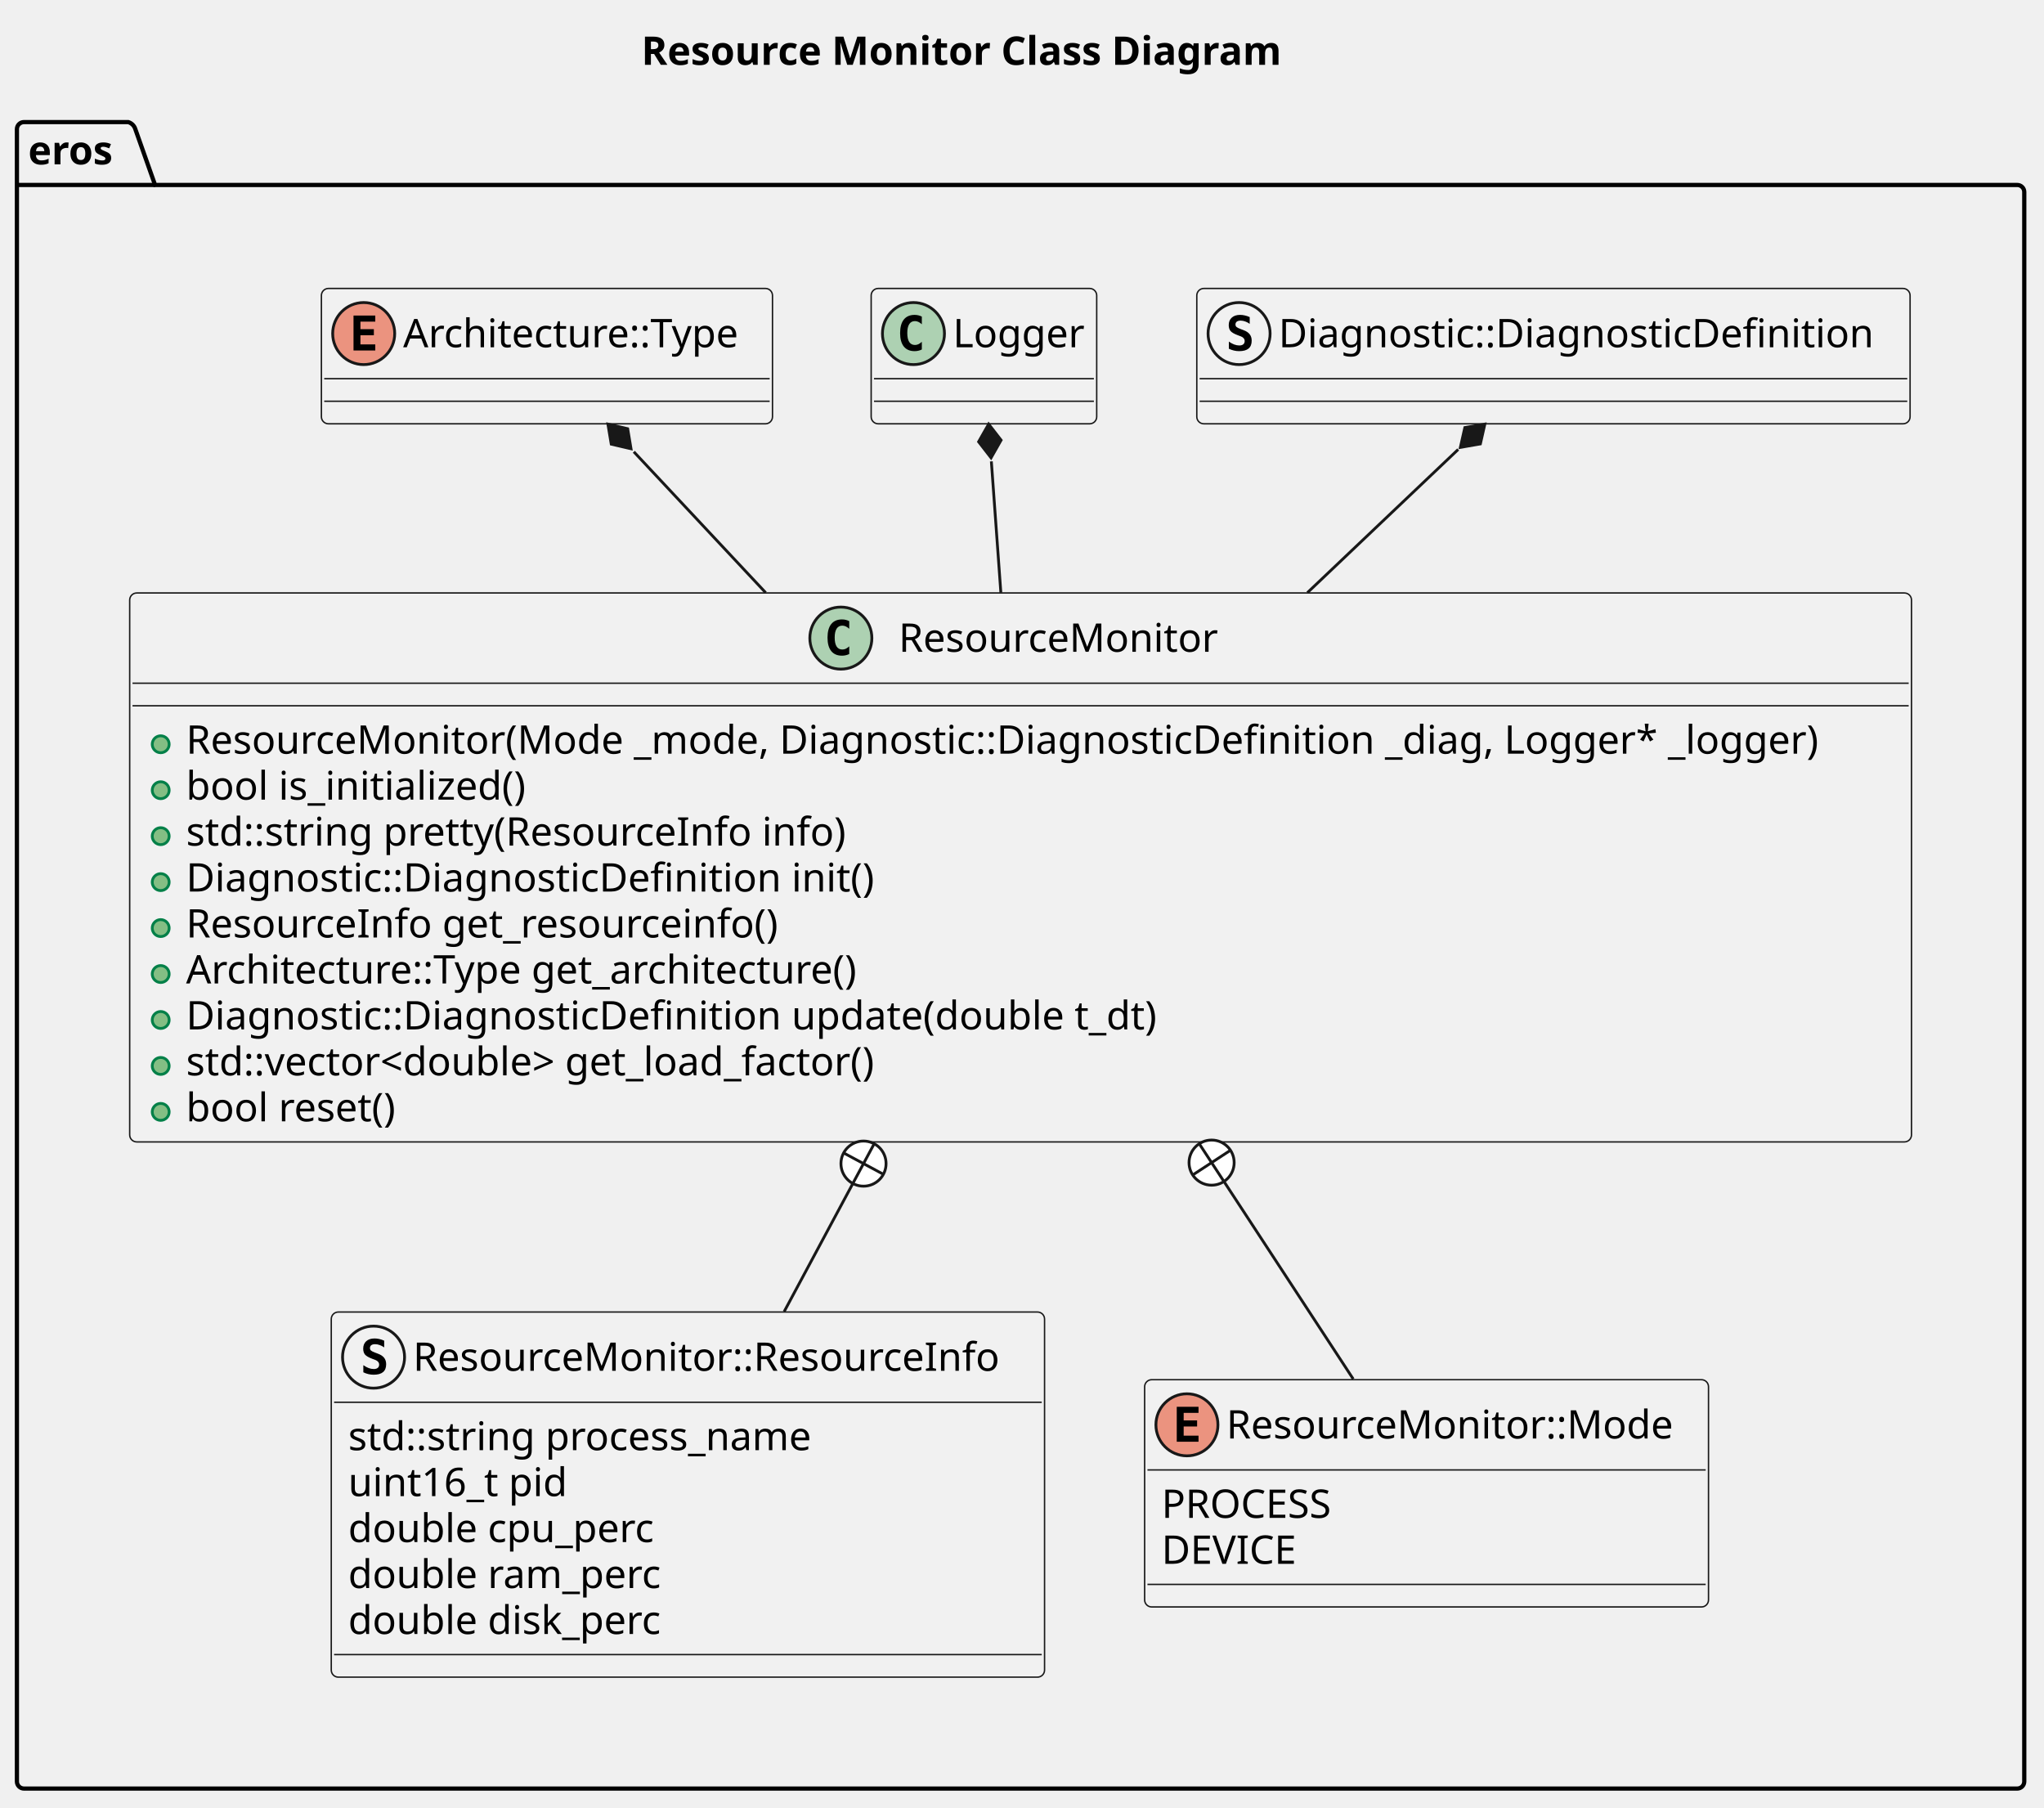
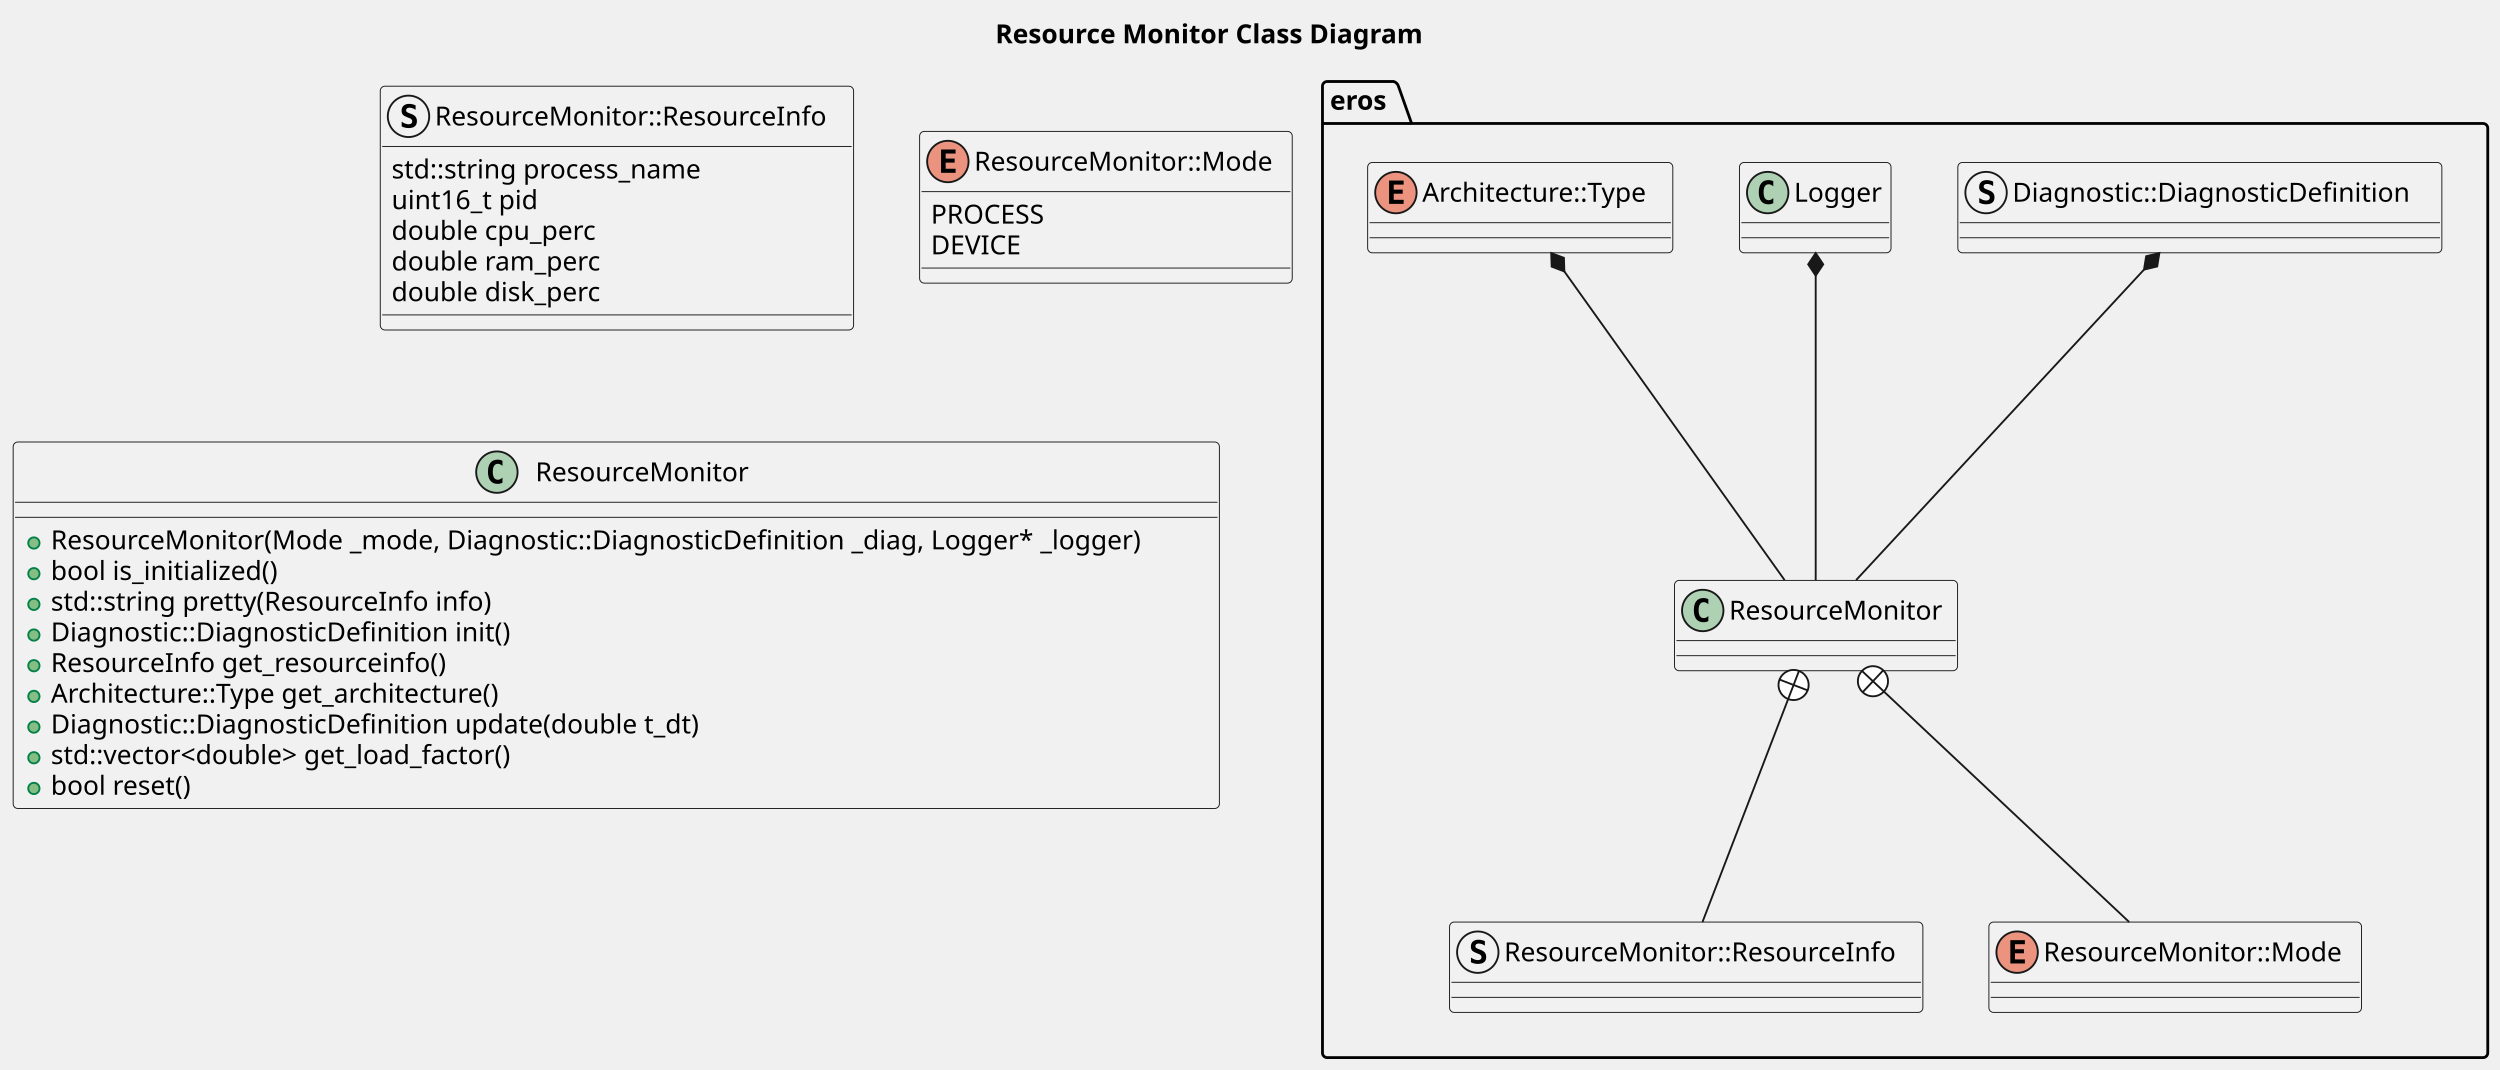
- <svg xmlns="http://www.w3.org/2000/svg" contentStyleType="text/css" height="641px" preserveAspectRatio="none" style="width:725px;height:641px;background:#FFFFFF;" version="1.1" viewBox="0 0 725 641" width="725px" zoomAndPan="magnify">
+ <svg xmlns="http://www.w3.org/2000/svg" contentStyleType="text/css" data-diagram-type="CLASS" height="568px" preserveAspectRatio="none" style="width:1328px;height:568px;background:#FFFFFF;" version="1.1" viewBox="0 0 1328 568" width="1328px" zoomAndPan="magnify">
  <defs />
  <g>
-     <rect fill="none" height="26.297" id="_title" style="stroke:none;stroke-width:1.0;" width="266" x="222.5" y="5" />
-     <text fill="#000000" font-family="sans-serif" font-size="14" font-weight="bold" lengthAdjust="spacing" textLength="256" x="227.5" y="22.995">Resource Monitor Class Diagram</text>
+     <text fill="#000000" font-family="sans-serif" font-size="14" font-weight="bold" lengthAdjust="spacing" textLength="257.059" x="528.721" y="22.995">Resource Monitor Class Diagram</text>
    <g id="cluster_eros">
-       <path d="M8.5,43.297 L45.5,43.297 A3.75,3.75 0 0 1 48,45.797 L55,65.594 L715.5,65.594 A2.5,2.5 0 0 1 718,68.094 L718,631.797 A2.5,2.5 0 0 1 715.5,634.297 L8.5,634.297 A2.5,2.5 0 0 1 6,631.797 L6,45.797 A2.5,2.5 0 0 1 8.5,43.297 " fill="none" style="stroke:#000000;stroke-width:1.5;" />
-       <line style="stroke:#000000;stroke-width:1.5;" x1="6" x2="55" y1="65.594" y2="65.594" />
-       <text fill="#000000" font-family="sans-serif" font-size="14" font-weight="bold" lengthAdjust="spacing" textLength="36" x="10" y="58.292">eros</text>
+       <path d="M705,43.297 L740.351,43.297 A3.75,3.75 0 0 1 742.851,45.797 L749.851,65.594 L1319,65.594 A2.5,2.5 0 0 1 1321.5,68.094 L1321.5,559.297 A2.5,2.5 0 0 1 1319,561.797 L705,561.797 A2.5,2.5 0 0 1 702.5,559.297 L702.5,45.797 A2.5,2.5 0 0 1 705,43.297 " fill="transparent" style="stroke:#000000;stroke-width:1.5;" />
+       <line style="stroke:#000000;stroke-width:1.5;" x1="702.5" x2="749.851" y1="65.594" y2="65.594" />
+       <text fill="#000000" font-family="sans-serif" font-size="14" font-weight="bold" lengthAdjust="spacing" textLength="34.351" x="706.5" y="58.292">eros</text>
    </g>
    <g id="elem_ResourceMonitor">
-       <rect codeLine="31" fill="#F1F1F1" height="194.672" id="ResourceMonitor" rx="2.5" ry="2.5" style="stroke:#181818;stroke-width:0.5;" width="632" x="46" y="210.297" />
-       <ellipse cx="298.25" cy="226.297" fill="#ADD1B2" rx="11" ry="11" style="stroke:#181818;stroke-width:1.0;" />
-       <path d="M301.219,231.938 Q300.641,232.234 300,232.375 Q299.359,232.531 298.656,232.531 Q296.156,232.531 294.828,230.891 Q293.516,229.234 293.516,226.109 Q293.516,222.984 294.828,221.328 Q296.156,219.672 298.656,219.672 Q299.359,219.672 300,219.828 Q300.656,219.984 301.219,220.281 L301.219,223 Q300.594,222.422 300,222.156 Q299.406,221.875 298.781,221.875 Q297.438,221.875 296.75,222.953 Q296.062,224.016 296.062,226.109 Q296.062,228.203 296.75,229.281 Q297.438,230.344 298.781,230.344 Q299.406,230.344 300,230.078 Q300.594,229.797 301.219,229.219 L301.219,231.938 Z " fill="#000000" />
-       <text fill="#000000" font-family="sans-serif" font-size="14" lengthAdjust="spacing" textLength="119" x="318.75" y="231.144">ResourceMonitor</text>
-       <line style="stroke:#181818;stroke-width:0.5;" x1="47" x2="677" y1="242.297" y2="242.297" />
-       <line style="stroke:#181818;stroke-width:0.5;" x1="47" x2="677" y1="250.297" y2="250.297" />
-       <ellipse cx="57" cy="263.945" fill="#84BE84" rx="3" ry="3" style="stroke:#038048;stroke-width:1.0;" />
-       <text fill="#000000" font-family="sans-serif" font-size="14" lengthAdjust="spacing" textLength="606" x="66" y="267.292">ResourceMonitor(Mode _mode, Diagnostic::DiagnosticDefinition _diag, Logger* _logger)</text>
-       <ellipse cx="57" cy="280.242" fill="#84BE84" rx="3" ry="3" style="stroke:#038048;stroke-width:1.0;" />
-       <text fill="#000000" font-family="sans-serif" font-size="14" lengthAdjust="spacing" textLength="125" x="66" y="283.589">bool is_initialized()</text>
-       <ellipse cx="57" cy="296.539" fill="#84BE84" rx="3" ry="3" style="stroke:#038048;stroke-width:1.0;" />
-       <text fill="#000000" font-family="sans-serif" font-size="14" lengthAdjust="spacing" textLength="246" x="66" y="299.886">std::string pretty(ResourceInfo info)</text>
-       <ellipse cx="57" cy="312.836" fill="#84BE84" rx="3" ry="3" style="stroke:#038048;stroke-width:1.0;" />
-       <text fill="#000000" font-family="sans-serif" font-size="14" lengthAdjust="spacing" textLength="255" x="66" y="316.183">Diagnostic::DiagnosticDefinition init()</text>
-       <ellipse cx="57" cy="329.133" fill="#84BE84" rx="3" ry="3" style="stroke:#038048;stroke-width:1.0;" />
-       <text fill="#000000" font-family="sans-serif" font-size="14" lengthAdjust="spacing" textLength="223" x="66" y="332.479">ResourceInfo get_resourceinfo()</text>
-       <ellipse cx="57" cy="345.43" fill="#84BE84" rx="3" ry="3" style="stroke:#038048;stroke-width:1.0;" />
-       <text fill="#000000" font-family="sans-serif" font-size="14" lengthAdjust="spacing" textLength="255" x="66" y="348.776">Architecture::Type get_architecture()</text>
-       <ellipse cx="57" cy="361.727" fill="#84BE84" rx="3" ry="3" style="stroke:#038048;stroke-width:1.0;" />
-       <text fill="#000000" font-family="sans-serif" font-size="14" lengthAdjust="spacing" textLength="362" x="66" y="365.073">Diagnostic::DiagnosticDefinition update(double t_dt)</text>
-       <ellipse cx="57" cy="378.023" fill="#84BE84" rx="3" ry="3" style="stroke:#038048;stroke-width:1.0;" />
-       <text fill="#000000" font-family="sans-serif" font-size="14" lengthAdjust="spacing" textLength="266" x="66" y="381.37">std::vector&lt;double&gt; get_load_factor()</text>
-       <ellipse cx="57" cy="394.32" fill="#84BE84" rx="3" ry="3" style="stroke:#038048;stroke-width:1.0;" />
-       <text fill="#000000" font-family="sans-serif" font-size="14" lengthAdjust="spacing" textLength="80" x="66" y="397.667">bool reset()</text>
+       <rect codeLine="4" fill="#F1F1F1" height="48" id="ResourceMonitor" rx="2.5" ry="2.5" style="stroke:#181818;stroke-width:0.5;" width="150.357" x="889.5" y="308.297" />
+       <ellipse cx="904.5" cy="324.297" fill="#ADD1B2" rx="11" ry="11" style="stroke:#181818;stroke-width:1;" />
+       <path d="M907.469,329.938 Q906.891,330.234 906.25,330.375 Q905.609,330.531 904.906,330.531 Q902.406,330.531 901.078,328.891 Q899.766,327.234 899.766,324.109 Q899.766,320.984 901.078,319.328 Q902.406,317.672 904.906,317.672 Q905.609,317.672 906.25,317.828 Q906.906,317.984 907.469,318.281 L907.469,321 Q906.844,320.422 906.25,320.156 Q905.656,319.875 905.031,319.875 Q903.688,319.875 903,320.953 Q902.312,322.016 902.312,324.109 Q902.312,326.203 903,327.281 Q903.688,328.344 905.031,328.344 Q905.656,328.344 906.25,328.078 Q906.844,327.797 907.469,327.219 L907.469,329.938 Z " fill="#000000" />
+       <text fill="#000000" font-family="sans-serif" font-size="14" lengthAdjust="spacing" textLength="118.357" x="918.5" y="329.144">ResourceMonitor</text>
+       <line style="stroke:#181818;stroke-width:0.5;" x1="890.5" x2="1038.857" y1="340.297" y2="340.297" />
+       <line style="stroke:#181818;stroke-width:0.5;" x1="890.5" x2="1038.857" y1="348.297" y2="348.297" />
    </g>
    <g id="elem_ResourceMonitor::ResourceInfo">
-       <rect codeLine="20" fill="#F1F1F1" height="129.484" id="ResourceMonitor::ResourceInfo" rx="2.5" ry="2.5" style="stroke:#181818;stroke-width:0.5;" width="253" x="117.5" y="465.297" />
-       <ellipse cx="132.5" cy="481.297" fill="#F1F1F1" rx="11" ry="11" style="stroke:#181818;stroke-width:1.0;" />
-       <path d="M131.984,481.859 Q130.125,481.156 129.469,480.391 Q128.828,479.609 128.828,478.297 Q128.828,476.609 129.906,475.641 Q130.984,474.672 132.859,474.672 Q133.719,474.672 134.562,474.875 Q135.422,475.062 136.266,475.453 L136.266,477.844 Q135.484,477.281 134.656,477 Q133.844,476.703 133.047,476.703 Q132.172,476.703 131.688,477.062 Q131.219,477.422 131.219,478.078 Q131.219,478.594 131.562,478.938 Q131.906,479.266 133,479.672 L134.062,480.078 Q135.547,480.625 136.25,481.531 Q136.969,482.438 136.969,483.812 Q136.969,485.688 135.859,486.609 Q134.75,487.531 132.5,487.531 Q131.578,487.531 130.656,487.312 Q129.734,487.094 128.875,486.672 L128.875,484.141 Q129.844,484.828 130.766,485.172 Q131.688,485.516 132.578,485.516 Q133.484,485.516 133.984,485.109 Q134.484,484.688 134.484,483.953 Q134.484,483.391 134.141,482.984 Q133.812,482.562 133.188,482.312 L131.984,481.859 Z " fill="#000000" />
-       <text fill="#000000" font-family="sans-serif" font-size="14" lengthAdjust="spacing" textLength="221" x="146.5" y="486.144">ResourceMonitor::ResourceInfo</text>
-       <line style="stroke:#181818;stroke-width:0.5;" x1="118.5" x2="369.5" y1="497.297" y2="497.297" />
-       <text fill="#000000" font-family="sans-serif" font-size="14" lengthAdjust="spacing" textLength="177" x="123.5" y="514.292">std::string process_name</text>
-       <text fill="#000000" font-family="sans-serif" font-size="14" lengthAdjust="spacing" textLength="81" x="123.5" y="530.589">uint16_t pid</text>
-       <text fill="#000000" font-family="sans-serif" font-size="14" lengthAdjust="spacing" textLength="116" x="123.5" y="546.886">double cpu_perc</text>
-       <text fill="#000000" font-family="sans-serif" font-size="14" lengthAdjust="spacing" textLength="116" x="123.5" y="563.183">double ram_perc</text>
-       <text fill="#000000" font-family="sans-serif" font-size="14" lengthAdjust="spacing" textLength="118" x="123.5" y="579.48">double disk_perc</text>
-       <line style="stroke:#181818;stroke-width:0.5;" x1="118.5" x2="369.5" y1="586.781" y2="586.781" />
+       <rect codeLine="6" fill="#F1F1F1" height="48" id="ResourceMonitor::ResourceInfo" rx="2.5" ry="2.5" style="stroke:#181818;stroke-width:0.5;" width="251.427" x="770" y="489.797" />
+       <ellipse cx="785" cy="505.797" fill="#F1F1F1" rx="11" ry="11" style="stroke:#181818;stroke-width:1;" />
+       <path d="M784.484,506.359 Q782.625,505.656 781.969,504.891 Q781.328,504.109 781.328,502.797 Q781.328,501.109 782.406,500.141 Q783.484,499.172 785.359,499.172 Q786.219,499.172 787.062,499.375 Q787.922,499.562 788.766,499.953 L788.766,502.344 Q787.984,501.781 787.156,501.5 Q786.344,501.203 785.547,501.203 Q784.672,501.203 784.188,501.562 Q783.719,501.922 783.719,502.578 Q783.719,503.094 784.062,503.438 Q784.406,503.766 785.5,504.172 L786.562,504.578 Q788.047,505.125 788.75,506.031 Q789.469,506.938 789.469,508.312 Q789.469,510.188 788.359,511.109 Q787.25,512.031 785,512.031 Q784.078,512.031 783.156,511.812 Q782.234,511.594 781.375,511.172 L781.375,508.641 Q782.344,509.328 783.266,509.672 Q784.188,510.016 785.078,510.016 Q785.984,510.016 786.484,509.609 Q786.984,509.188 786.984,508.453 Q786.984,507.891 786.641,507.484 Q786.312,507.062 785.688,506.812 L784.484,506.359 Z " fill="#000000" />
+       <text fill="#000000" font-family="sans-serif" font-size="14" lengthAdjust="spacing" textLength="219.427" x="799" y="510.644">ResourceMonitor::ResourceInfo</text>
+       <line style="stroke:#181818;stroke-width:0.5;" x1="771" x2="1020.427" y1="521.797" y2="521.797" />
+       <line style="stroke:#181818;stroke-width:0.5;" x1="771" x2="1020.427" y1="529.797" y2="529.797" />
    </g>
    <g id="elem_ResourceMonitor::Mode">
-       <rect codeLine="27" fill="#F1F1F1" height="80.594" id="ResourceMonitor::Mode" rx="2.5" ry="2.5" style="stroke:#181818;stroke-width:0.5;" width="200" x="406" y="489.297" />
-       <ellipse cx="421" cy="505.297" fill="#EB937F" rx="11" ry="11" style="stroke:#181818;stroke-width:1.0;" />
-       <path d="M425.109,511.297 L417.391,511.297 L417.391,498.906 L425.109,498.906 L425.109,501.062 L419.844,501.062 L419.844,503.734 L424.609,503.734 L424.609,505.891 L419.844,505.891 L419.844,509.141 L425.109,509.141 L425.109,511.297 Z " fill="#000000" />
-       <text fill="#000000" font-family="sans-serif" font-size="14" lengthAdjust="spacing" textLength="168" x="435" y="510.144">ResourceMonitor::Mode</text>
-       <line style="stroke:#181818;stroke-width:0.5;" x1="407" x2="605" y1="521.297" y2="521.297" />
-       <text fill="#000000" font-family="sans-serif" font-size="14" lengthAdjust="spacing" textLength="67" x="412" y="538.292">PROCESS</text>
-       <text fill="#000000" font-family="sans-serif" font-size="14" lengthAdjust="spacing" textLength="51" x="412" y="554.589">DEVICE</text>
-       <line style="stroke:#181818;stroke-width:0.5;" x1="407" x2="605" y1="561.891" y2="561.891" />
+       <rect codeLine="7" fill="#F1F1F1" height="48" id="ResourceMonitor::Mode" rx="2.5" ry="2.5" style="stroke:#181818;stroke-width:0.5;" width="197.935" x="1056.5" y="489.797" />
+       <ellipse cx="1071.5" cy="505.797" fill="#EB937F" rx="11" ry="11" style="stroke:#181818;stroke-width:1;" />
+       <path d="M1075.609,511.797 L1067.891,511.797 L1067.891,499.406 L1075.609,499.406 L1075.609,501.562 L1070.344,501.562 L1070.344,504.234 L1075.109,504.234 L1075.109,506.391 L1070.344,506.391 L1070.344,509.641 L1075.609,509.641 L1075.609,511.797 Z " fill="#000000" />
+       <text fill="#000000" font-family="sans-serif" font-size="14" lengthAdjust="spacing" textLength="165.935" x="1085.5" y="510.644">ResourceMonitor::Mode</text>
+       <line style="stroke:#181818;stroke-width:0.5;" x1="1057.5" x2="1253.436" y1="521.797" y2="521.797" />
+       <line style="stroke:#181818;stroke-width:0.5;" x1="1057.5" x2="1253.436" y1="529.797" y2="529.797" />
    </g>
    <g id="elem_Diagnostic::DiagnosticDefinition">
-       <rect codeLine="10" fill="#F1F1F1" height="48" id="Diagnostic::DiagnosticDefinition" rx="2.5" ry="2.5" style="stroke:#181818;stroke-width:0.5;" width="253" x="424.5" y="102.297" />
-       <ellipse cx="439.5" cy="118.297" fill="#F1F1F1" rx="11" ry="11" style="stroke:#181818;stroke-width:1.0;" />
-       <path d="M438.984,118.859 Q437.125,118.156 436.469,117.391 Q435.828,116.609 435.828,115.297 Q435.828,113.609 436.906,112.641 Q437.984,111.672 439.859,111.672 Q440.719,111.672 441.562,111.875 Q442.422,112.062 443.266,112.453 L443.266,114.844 Q442.484,114.281 441.656,114 Q440.844,113.703 440.047,113.703 Q439.172,113.703 438.688,114.062 Q438.219,114.422 438.219,115.078 Q438.219,115.594 438.562,115.938 Q438.906,116.266 440,116.672 L441.062,117.078 Q442.547,117.625 443.25,118.531 Q443.969,119.438 443.969,120.812 Q443.969,122.688 442.859,123.609 Q441.75,124.531 439.5,124.531 Q438.578,124.531 437.656,124.312 Q436.734,124.094 435.875,123.672 L435.875,121.141 Q436.844,121.828 437.766,122.172 Q438.688,122.516 439.578,122.516 Q440.484,122.516 440.984,122.109 Q441.484,121.688 441.484,120.953 Q441.484,120.391 441.141,119.984 Q440.812,119.562 440.188,119.312 L438.984,118.859 Z " fill="#000000" />
-       <text fill="#000000" font-family="sans-serif" font-size="14" lengthAdjust="spacing" textLength="221" x="453.5" y="123.144">Diagnostic::DiagnosticDefinition</text>
-       <line style="stroke:#181818;stroke-width:0.5;" x1="425.5" x2="676.5" y1="134.297" y2="134.297" />
-       <line style="stroke:#181818;stroke-width:0.5;" x1="425.5" x2="676.5" y1="142.297" y2="142.297" />
+       <rect codeLine="10" fill="#F1F1F1" height="48" id="Diagnostic::DiagnosticDefinition" rx="2.5" ry="2.5" style="stroke:#181818;stroke-width:0.5;" width="257.114" x="1040" y="86.297" />
+       <ellipse cx="1055" cy="102.297" fill="#F1F1F1" rx="11" ry="11" style="stroke:#181818;stroke-width:1;" />
+       <path d="M1054.484,102.859 Q1052.625,102.156 1051.969,101.391 Q1051.328,100.609 1051.328,99.297 Q1051.328,97.609 1052.406,96.641 Q1053.484,95.672 1055.359,95.672 Q1056.219,95.672 1057.062,95.875 Q1057.922,96.062 1058.766,96.453 L1058.766,98.844 Q1057.984,98.281 1057.156,98 Q1056.344,97.703 1055.547,97.703 Q1054.672,97.703 1054.188,98.062 Q1053.719,98.422 1053.719,99.078 Q1053.719,99.594 1054.062,99.938 Q1054.406,100.266 1055.5,100.672 L1056.562,101.078 Q1058.047,101.625 1058.75,102.531 Q1059.469,103.438 1059.469,104.812 Q1059.469,106.688 1058.359,107.609 Q1057.25,108.531 1055,108.531 Q1054.078,108.531 1053.156,108.312 Q1052.234,108.094 1051.375,107.672 L1051.375,105.141 Q1052.344,105.828 1053.266,106.172 Q1054.188,106.516 1055.078,106.516 Q1055.984,106.516 1056.484,106.109 Q1056.984,105.688 1056.984,104.953 Q1056.984,104.391 1056.641,103.984 Q1056.312,103.562 1055.688,103.312 L1054.484,102.859 Z " fill="#000000" />
+       <text fill="#000000" font-family="sans-serif" font-size="14" lengthAdjust="spacing" textLength="225.114" x="1069" y="107.144">Diagnostic::DiagnosticDefinition</text>
+       <line style="stroke:#181818;stroke-width:0.5;" x1="1041" x2="1296.114" y1="118.297" y2="118.297" />
+       <line style="stroke:#181818;stroke-width:0.5;" x1="1041" x2="1296.114" y1="126.297" y2="126.297" />
    </g>
    <g id="elem_Logger">
-       <rect codeLine="11" fill="#F1F1F1" height="48" id="Logger" rx="2.5" ry="2.5" style="stroke:#181818;stroke-width:0.5;" width="80" x="309" y="102.297" />
-       <ellipse cx="324" cy="118.297" fill="#ADD1B2" rx="11" ry="11" style="stroke:#181818;stroke-width:1.0;" />
-       <path d="M326.969,123.938 Q326.391,124.234 325.75,124.375 Q325.109,124.531 324.406,124.531 Q321.906,124.531 320.578,122.891 Q319.266,121.234 319.266,118.109 Q319.266,114.984 320.578,113.328 Q321.906,111.672 324.406,111.672 Q325.109,111.672 325.75,111.828 Q326.406,111.984 326.969,112.281 L326.969,115 Q326.344,114.422 325.75,114.156 Q325.156,113.875 324.531,113.875 Q323.188,113.875 322.5,114.953 Q321.812,116.016 321.812,118.109 Q321.812,120.203 322.5,121.281 Q323.188,122.344 324.531,122.344 Q325.156,122.344 325.75,122.078 Q326.344,121.797 326.969,121.219 L326.969,123.938 Z " fill="#000000" />
-       <text fill="#000000" font-family="sans-serif" font-size="14" lengthAdjust="spacing" textLength="48" x="338" y="123.144">Logger</text>
-       <line style="stroke:#181818;stroke-width:0.5;" x1="310" x2="388" y1="134.297" y2="134.297" />
-       <line style="stroke:#181818;stroke-width:0.5;" x1="310" x2="388" y1="142.297" y2="142.297" />
+       <rect codeLine="11" fill="#F1F1F1" height="48" id="Logger" rx="2.5" ry="2.5" style="stroke:#181818;stroke-width:0.5;" width="80.508" x="924" y="86.297" />
+       <ellipse cx="939" cy="102.297" fill="#ADD1B2" rx="11" ry="11" style="stroke:#181818;stroke-width:1;" />
+       <path d="M941.969,107.938 Q941.391,108.234 940.75,108.375 Q940.109,108.531 939.406,108.531 Q936.906,108.531 935.578,106.891 Q934.266,105.234 934.266,102.109 Q934.266,98.984 935.578,97.328 Q936.906,95.672 939.406,95.672 Q940.109,95.672 940.75,95.828 Q941.406,95.984 941.969,96.281 L941.969,99 Q941.344,98.422 940.75,98.156 Q940.156,97.875 939.531,97.875 Q938.188,97.875 937.5,98.953 Q936.812,100.016 936.812,102.109 Q936.812,104.203 937.5,105.281 Q938.188,106.344 939.531,106.344 Q940.156,106.344 940.75,106.078 Q941.344,105.797 941.969,105.219 L941.969,107.938 Z " fill="#000000" />
+       <text fill="#000000" font-family="sans-serif" font-size="14" lengthAdjust="spacing" textLength="48.508" x="953" y="107.144">Logger</text>
+       <line style="stroke:#181818;stroke-width:0.5;" x1="925" x2="1003.508" y1="118.297" y2="118.297" />
+       <line style="stroke:#181818;stroke-width:0.5;" x1="925" x2="1003.508" y1="126.297" y2="126.297" />
    </g>
    <g id="elem_Architecture::Type">
-       <rect codeLine="12" fill="#F1F1F1" height="48" id="Architecture::Type" rx="2.5" ry="2.5" style="stroke:#181818;stroke-width:0.5;" width="160" x="114" y="102.297" />
-       <ellipse cx="129" cy="118.297" fill="#EB937F" rx="11" ry="11" style="stroke:#181818;stroke-width:1.0;" />
-       <path d="M133.109,124.297 L125.391,124.297 L125.391,111.906 L133.109,111.906 L133.109,114.062 L127.844,114.062 L127.844,116.734 L132.609,116.734 L132.609,118.891 L127.844,118.891 L127.844,122.141 L133.109,122.141 L133.109,124.297 Z " fill="#000000" />
-       <text fill="#000000" font-family="sans-serif" font-size="14" lengthAdjust="spacing" textLength="128" x="143" y="123.144">Architecture::Type</text>
-       <line style="stroke:#181818;stroke-width:0.5;" x1="115" x2="273" y1="134.297" y2="134.297" />
-       <line style="stroke:#181818;stroke-width:0.5;" x1="115" x2="273" y1="142.297" y2="142.297" />
+       <rect codeLine="12" fill="#F1F1F1" height="48" id="Architecture::Type" rx="2.5" ry="2.5" style="stroke:#181818;stroke-width:0.5;" width="162.095" x="726.5" y="86.297" />
+       <ellipse cx="741.5" cy="102.297" fill="#EB937F" rx="11" ry="11" style="stroke:#181818;stroke-width:1;" />
+       <path d="M745.609,108.297 L737.891,108.297 L737.891,95.906 L745.609,95.906 L745.609,98.062 L740.344,98.062 L740.344,100.734 L745.109,100.734 L745.109,102.891 L740.344,102.891 L740.344,106.141 L745.609,106.141 L745.609,108.297 Z " fill="#000000" />
+       <text fill="#000000" font-family="sans-serif" font-size="14" lengthAdjust="spacing" textLength="130.095" x="755.5" y="107.144">Architecture::Type</text>
+       <line style="stroke:#181818;stroke-width:0.5;" x1="727.5" x2="887.595" y1="118.297" y2="118.297" />
+       <line style="stroke:#181818;stroke-width:0.5;" x1="727.5" x2="887.595" y1="126.297" y2="126.297" />
+     </g>
+     <g id="elem_ResourceMonitor::ResourceInfo">
+       <rect codeLine="20" fill="#F1F1F1" height="129.484" id="ResourceMonitor::ResourceInfo" rx="2.5" ry="2.5" style="stroke:#181818;stroke-width:0.5;" width="251.427" x="202" y="45.797" />
+       <ellipse cx="217" cy="61.797" fill="#F1F1F1" rx="11" ry="11" style="stroke:#181818;stroke-width:1;" />
+       <path d="M216.484,62.359 Q214.625,61.656 213.969,60.891 Q213.328,60.109 213.328,58.797 Q213.328,57.109 214.406,56.141 Q215.484,55.172 217.359,55.172 Q218.219,55.172 219.062,55.375 Q219.922,55.562 220.766,55.953 L220.766,58.344 Q219.984,57.781 219.156,57.5 Q218.344,57.203 217.547,57.203 Q216.672,57.203 216.188,57.562 Q215.719,57.922 215.719,58.578 Q215.719,59.094 216.062,59.438 Q216.406,59.766 217.5,60.172 L218.562,60.578 Q220.047,61.125 220.75,62.031 Q221.469,62.938 221.469,64.312 Q221.469,66.188 220.359,67.109 Q219.25,68.031 217,68.031 Q216.078,68.031 215.156,67.812 Q214.234,67.594 213.375,67.172 L213.375,64.641 Q214.344,65.328 215.266,65.672 Q216.188,66.016 217.078,66.016 Q217.984,66.016 218.484,65.609 Q218.984,65.188 218.984,64.453 Q218.984,63.891 218.641,63.484 Q218.312,63.062 217.688,62.812 L216.484,62.359 Z " fill="#000000" />
+       <text fill="#000000" font-family="sans-serif" font-size="14" lengthAdjust="spacing" textLength="219.427" x="231" y="66.644">ResourceMonitor::ResourceInfo</text>
+       <line style="stroke:#181818;stroke-width:0.5;" x1="203" x2="452.427" y1="77.797" y2="77.797" />
+       <text fill="#000000" font-family="sans-serif" font-size="14" lengthAdjust="spacing" textLength="176.552" x="208" y="94.792">std::string process_name</text>
+       <text fill="#000000" font-family="sans-serif" font-size="14" lengthAdjust="spacing" textLength="83.542" x="208" y="111.089">uint16_t pid</text>
+       <text fill="#000000" font-family="sans-serif" font-size="14" lengthAdjust="spacing" textLength="115.575" x="208" y="127.386">double cpu_perc</text>
+       <text fill="#000000" font-family="sans-serif" font-size="14" lengthAdjust="spacing" textLength="118.091" x="208" y="143.683">double ram_perc</text>
+       <text fill="#000000" font-family="sans-serif" font-size="14" lengthAdjust="spacing" textLength="118.296" x="208" y="159.98">double disk_perc</text>
+       <line style="stroke:#181818;stroke-width:0.5;" x1="203" x2="452.427" y1="167.281" y2="167.281" />
+     </g>
+     <g id="elem_ResourceMonitor::Mode">
+       <rect codeLine="27" fill="#F1F1F1" height="80.594" id="ResourceMonitor::Mode" rx="2.5" ry="2.5" style="stroke:#181818;stroke-width:0.5;" width="197.935" x="488.5" y="69.797" />
+       <ellipse cx="503.5" cy="85.797" fill="#EB937F" rx="11" ry="11" style="stroke:#181818;stroke-width:1;" />
+       <path d="M507.609,91.797 L499.891,91.797 L499.891,79.406 L507.609,79.406 L507.609,81.562 L502.344,81.562 L502.344,84.234 L507.109,84.234 L507.109,86.391 L502.344,86.391 L502.344,89.641 L507.609,89.641 L507.609,91.797 Z " fill="#000000" />
+       <text fill="#000000" font-family="sans-serif" font-size="14" lengthAdjust="spacing" textLength="165.935" x="517.5" y="90.644">ResourceMonitor::Mode</text>
+       <line style="stroke:#181818;stroke-width:0.5;" x1="489.5" x2="685.436" y1="101.797" y2="101.797" />
+       <text fill="#000000" font-family="sans-serif" font-size="14" lengthAdjust="spacing" textLength="65.584" x="494.5" y="118.792">PROCESS</text>
+       <text fill="#000000" font-family="sans-serif" font-size="14" lengthAdjust="spacing" textLength="51.953" x="494.5" y="135.089">DEVICE</text>
+       <line style="stroke:#181818;stroke-width:0.5;" x1="489.5" x2="685.436" y1="142.391" y2="142.391" />
+     </g>
+     <g id="elem_ResourceMonitor">
+       <rect codeLine="31" fill="#F1F1F1" height="194.672" id="ResourceMonitor" rx="2.5" ry="2.5" style="stroke:#181818;stroke-width:0.5;" width="640.742" x="7" y="234.797" />
+       <ellipse cx="263.942" cy="250.797" fill="#ADD1B2" rx="11" ry="11" style="stroke:#181818;stroke-width:1;" />
+       <path d="M266.911,256.438 Q266.333,256.734 265.692,256.875 Q265.052,257.031 264.349,257.031 Q261.849,257.031 260.521,255.391 Q259.208,253.734 259.208,250.609 Q259.208,247.484 260.521,245.828 Q261.849,244.172 264.349,244.172 Q265.052,244.172 265.692,244.328 Q266.349,244.484 266.911,244.781 L266.911,247.5 Q266.286,246.922 265.692,246.656 Q265.099,246.375 264.474,246.375 Q263.13,246.375 262.442,247.453 Q261.755,248.516 261.755,250.609 Q261.755,252.703 262.442,253.781 Q263.13,254.844 264.474,254.844 Q265.099,254.844 265.692,254.578 Q266.286,254.297 266.911,253.719 L266.911,256.438 Z " fill="#000000" />
+       <text fill="#000000" font-family="sans-serif" font-size="14" lengthAdjust="spacing" textLength="118.357" x="284.442" y="255.644">ResourceMonitor</text>
+       <line style="stroke:#181818;stroke-width:0.5;" x1="8" x2="646.742" y1="266.797" y2="266.797" />
+       <line style="stroke:#181818;stroke-width:0.5;" x1="8" x2="646.742" y1="274.797" y2="274.797" />
+       <ellipse cx="18" cy="288.445" fill="#84BE84" rx="3" ry="3" style="stroke:#038048;stroke-width:1;" />
+       <text fill="#000000" font-family="sans-serif" font-size="14" lengthAdjust="spacing" textLength="614.742" x="27" y="291.792">ResourceMonitor(Mode _mode, Diagnostic::DiagnosticDefinition _diag, Logger* _logger)</text>
+       <ellipse cx="18" cy="304.742" fill="#84BE84" rx="3" ry="3" style="stroke:#038048;stroke-width:1;" />
+       <text fill="#000000" font-family="sans-serif" font-size="14" lengthAdjust="spacing" textLength="130.703" x="27" y="308.089">bool is_initialized()</text>
+       <ellipse cx="18" cy="321.039" fill="#84BE84" rx="3" ry="3" style="stroke:#038048;stroke-width:1;" />
+       <text fill="#000000" font-family="sans-serif" font-size="14" lengthAdjust="spacing" textLength="251.528" x="27" y="324.386">std::string pretty(ResourceInfo info)</text>
+       <ellipse cx="18" cy="337.336" fill="#84BE84" rx="3" ry="3" style="stroke:#038048;stroke-width:1;" />
+       <text fill="#000000" font-family="sans-serif" font-size="14" lengthAdjust="spacing" textLength="262.63" x="27" y="340.683">Diagnostic::DiagnosticDefinition init()</text>
+       <ellipse cx="18" cy="353.633" fill="#84BE84" rx="3" ry="3" style="stroke:#038048;stroke-width:1;" />
+       <text fill="#000000" font-family="sans-serif" font-size="14" lengthAdjust="spacing" textLength="224.424" x="27" y="356.979">ResourceInfo get_resourceinfo()</text>
+       <ellipse cx="18" cy="369.93" fill="#84BE84" rx="3" ry="3" style="stroke:#038048;stroke-width:1;" />
+       <text fill="#000000" font-family="sans-serif" font-size="14" lengthAdjust="spacing" textLength="260.784" x="27" y="373.276">Architecture::Type get_architecture()</text>
+       <ellipse cx="18" cy="386.227" fill="#84BE84" rx="3" ry="3" style="stroke:#038048;stroke-width:1;" />
+       <text fill="#000000" font-family="sans-serif" font-size="14" lengthAdjust="spacing" textLength="368.847" x="27" y="389.573">Diagnostic::DiagnosticDefinition update(double t_dt)</text>
+       <ellipse cx="18" cy="402.523" fill="#84BE84" rx="3" ry="3" style="stroke:#038048;stroke-width:1;" />
+       <text fill="#000000" font-family="sans-serif" font-size="14" lengthAdjust="spacing" textLength="269.985" x="27" y="405.87">std::vector&lt;double&gt; get_load_factor()</text>
+       <ellipse cx="18" cy="418.82" fill="#84BE84" rx="3" ry="3" style="stroke:#038048;stroke-width:1;" />
+       <text fill="#000000" font-family="sans-serif" font-size="14" lengthAdjust="spacing" textLength="81.047" x="27" y="422.167">bool reset()</text>
    </g>
    <g id="link_ResourceMonitor_ResourceMonitor::ResourceInfo">
-       <path codeLine="15" d="M302.94,418.907 C294.43,434.767 285.93,450.627 278.13,465.167 " fill="none" id="ResourceMonitor-backto-ResourceMonitor::ResourceInfo" style="stroke:#181818;stroke-width:1.0;" />
-       <ellipse cx="306.284" cy="412.664" fill="#FFFFFF" rx="8" ry="8" style="stroke:#181818;stroke-width:1.0;" />
-       <line style="stroke:#181818;stroke-width:1.0;" x1="302.497" x2="310.07" y1="419.711" y2="405.617" />
-       <line style="stroke:#181818;stroke-width:1.0;" x1="299.236" x2="313.331" y1="408.878" y2="416.45" />
+       <path codeLine="15" d="M949.879,371.332 C936.629,405.801 917.57,455.367 904.35,489.787 " fill="transparent" id="ResourceMonitor-backto-ResourceMonitor::ResourceInfo" style="stroke:#181818;stroke-width:1;" />
+       <ellipse cx="952.75" cy="363.864" fill="#FFFFFF" rx="8" ry="8" style="stroke:#181818;stroke-width:1;" />
+       <line style="stroke:#181818;stroke-width:1;" x1="949.879" x2="955.62" y1="371.332" y2="356.397" />
+       <line style="stroke:#181818;stroke-width:1;" x1="945.282" x2="960.217" y1="360.994" y2="366.735" />
    </g>
    <g id="link_ResourceMonitor_ResourceMonitor::Mode">
-       <path codeLine="16" d="M433.75,418.417 C450.31,443.727 466.9,469.057 479.99,489.067 " fill="none" id="ResourceMonitor-backto-ResourceMonitor::Mode" style="stroke:#181818;stroke-width:1.0;" />
-       <ellipse cx="429.749" cy="412.312" fill="#FFFFFF" rx="8" ry="8" style="stroke:#181818;stroke-width:1.0;" />
-       <line style="stroke:#181818;stroke-width:1.0;" x1="434.129" x2="425.37" y1="419.007" y2="405.617" />
-       <line style="stroke:#181818;stroke-width:1.0;" x1="423.055" x2="436.444" y1="416.691" y2="407.932" />
+       <path codeLine="16" d="M1000.738,367.356 C1037.408,401.825 1094.4,455.367 1131.02,489.787 " fill="transparent" id="ResourceMonitor-backto-ResourceMonitor::Mode" style="stroke:#181818;stroke-width:1;" />
+       <ellipse cx="994.909" cy="361.876" fill="#FFFFFF" rx="8" ry="8" style="stroke:#181818;stroke-width:1;" />
+       <line style="stroke:#181818;stroke-width:1;" x1="1000.738" x2="989.08" y1="367.356" y2="356.397" />
+       <line style="stroke:#181818;stroke-width:1;" x1="989.43" x2="1000.388" y1="367.705" y2="356.047" />
    </g>
    <g id="link_Logger_ResourceMonitor">
-       <path codeLine="17" d="M351.63,163.617 C352.62,177.297 353.8,193.587 355,210.187 " fill="none" id="Logger-backto-ResourceMonitor" style="stroke:#181818;stroke-width:1.0;" />
-       <polygon fill="#181818" points="350.67,150.397,347.109,156.667,351.527,162.366,355.088,156.096,350.67,150.397" style="stroke:#181818;stroke-width:1.0;" />
+       <path codeLine="17" d="M964.5,146.427 C964.5,188.677 964.5,265.877 964.5,308.147 " fill="transparent" id="Logger-backto-ResourceMonitor" style="stroke:#181818;stroke-width:1;" />
+       <polygon fill="#181818" points="964.5,134.427,960.5,140.427,964.5,146.427,968.5,140.427,964.5,134.427" style="stroke:#181818;stroke-width:1;" />
    </g>
    <g id="link_Architecture::Type_ResourceMonitor">
-       <path codeLine="18" d="M224.81,160.217 C238.23,174.557 254.73,192.187 271.58,210.187 " fill="none" id="Architecture::Type-backto-ResourceMonitor" style="stroke:#181818;stroke-width:1.0;" />
-       <polygon fill="#181818" points="215.62,150.397,216.803,157.51,223.824,159.155,222.641,152.041,215.62,150.397" style="stroke:#181818;stroke-width:1.0;" />
+       <path codeLine="18" d="M830.981,144.195 C861.13,186.445 917.82,265.877 947.98,308.147 " fill="transparent" id="Architecture::Type-backto-ResourceMonitor" style="stroke:#181818;stroke-width:1;" />
+       <polygon fill="#181818" points="824.01,134.427,824.239,141.634,830.981,144.195,830.751,136.987,824.01,134.427" style="stroke:#181818;stroke-width:1;" />
    </g>
    <g id="link_Diagnostic::DiagnosticDefinition_ResourceMonitor">
-       <path codeLine="19" d="M517.22,159.387 C501.96,173.867 483.05,191.837 463.73,210.187 " fill="none" id="Diagnostic::DiagnosticDefinition-backto-ResourceMonitor" style="stroke:#181818;stroke-width:1.0;" />
-       <polygon fill="#181818" points="526.68,150.397,519.575,151.629,517.98,158.662,525.085,157.429,526.68,150.397" style="stroke:#181818;stroke-width:1.0;" />
+       <path codeLine="19" d="M1138.89,143.226 C1099.71,185.476 1025.16,265.877 985.96,308.147 " fill="transparent" id="Diagnostic::DiagnosticDefinition-backto-ResourceMonitor" style="stroke:#181818;stroke-width:1;" />
+       <polygon fill="#181818" points="1147.05,134.427,1140.037,136.107,1138.89,143.226,1145.903,141.546,1147.05,134.427" style="stroke:#181818;stroke-width:1;" />
    </g>
  </g>
</svg>
